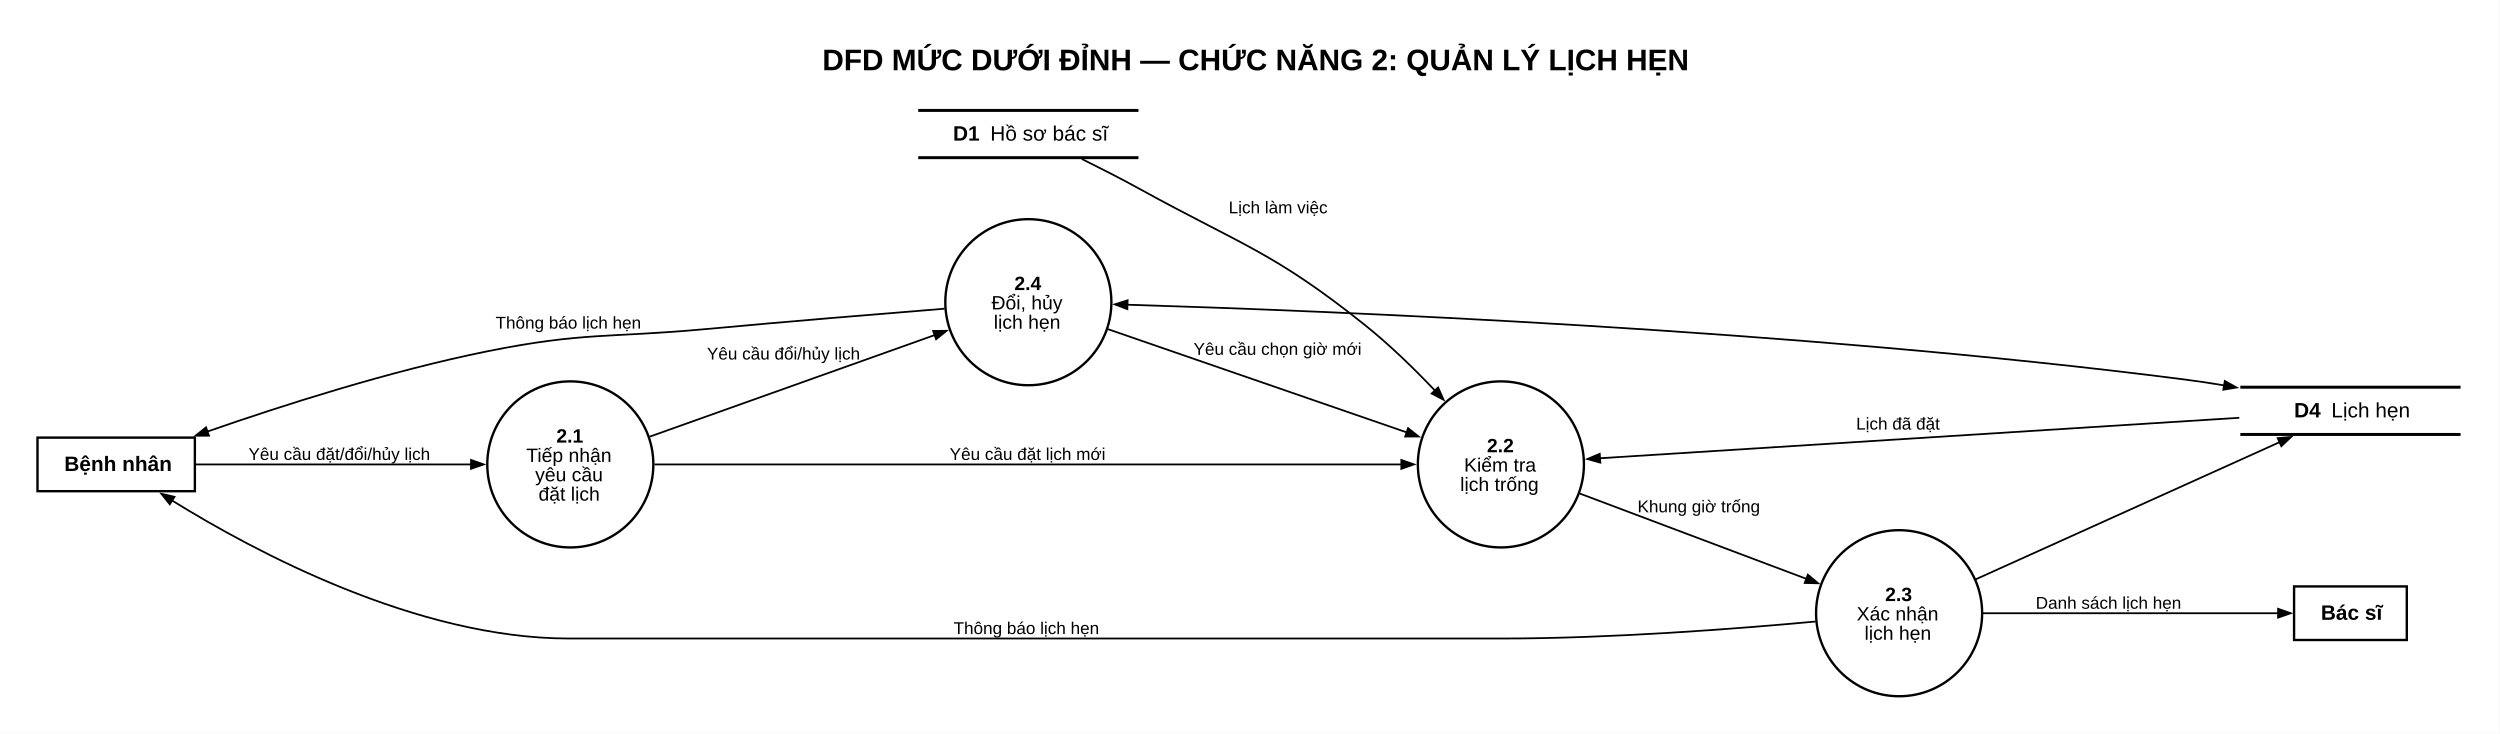
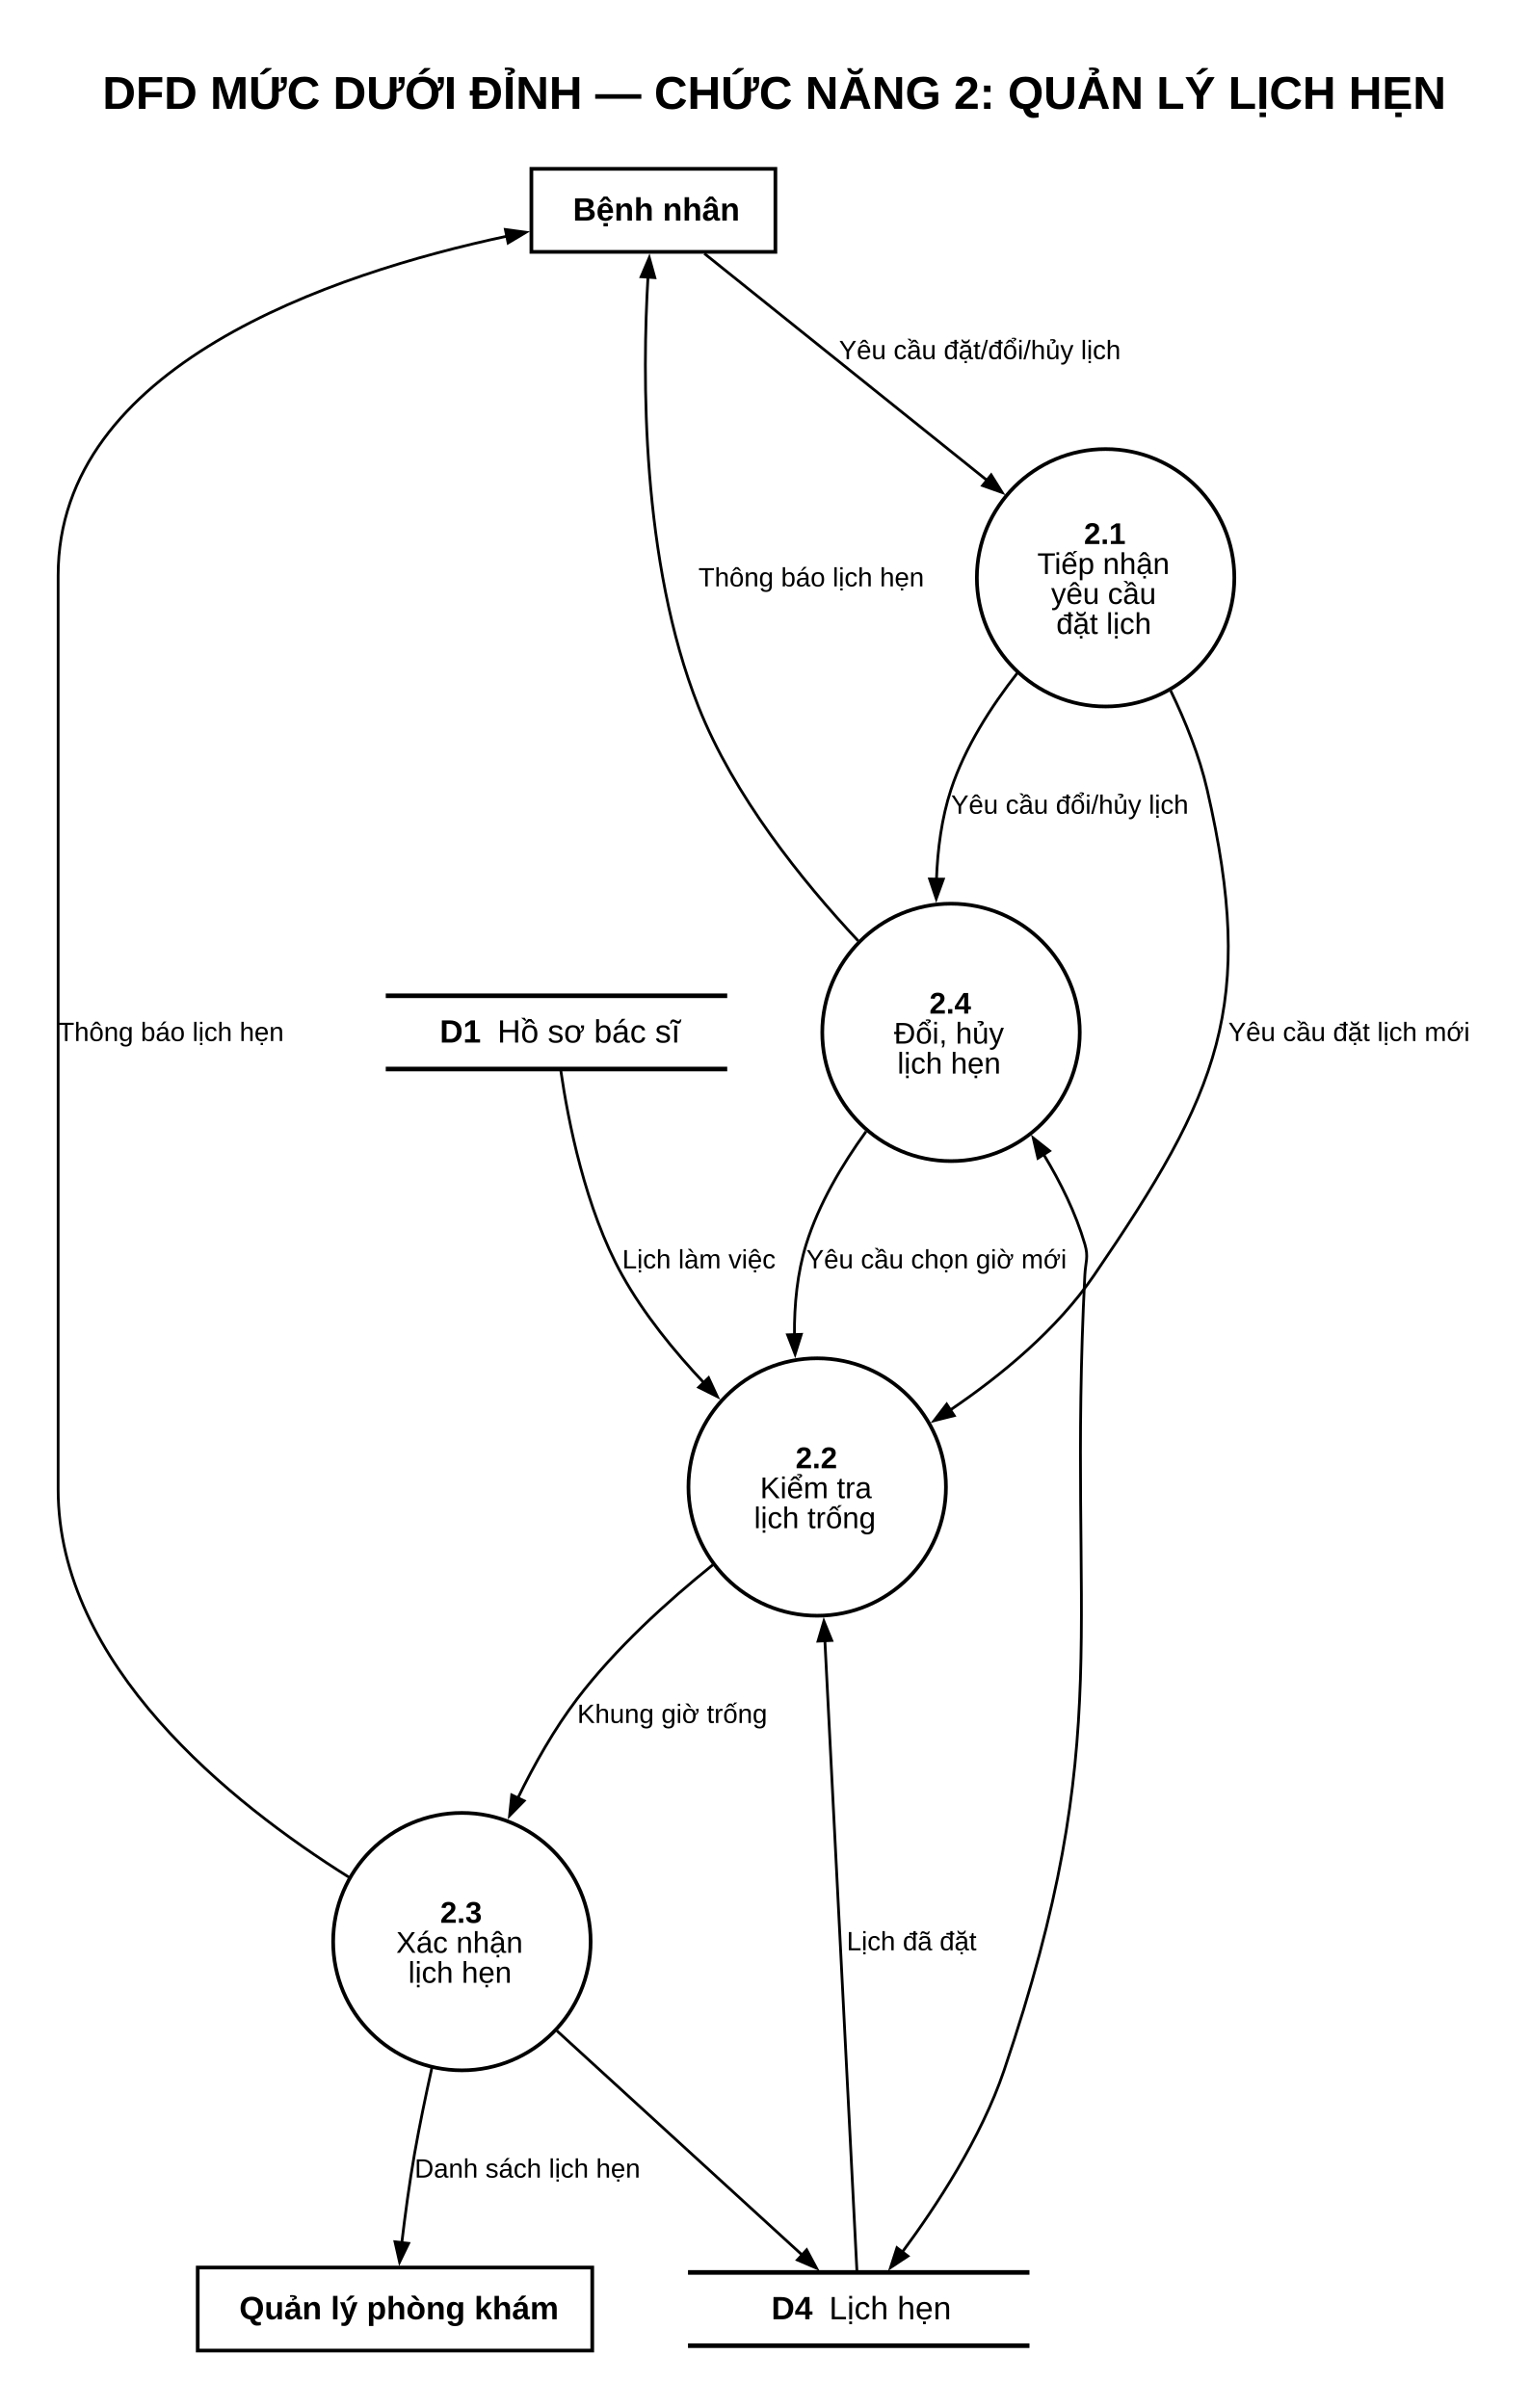
- <svg xmlns="http://www.w3.org/2000/svg" width="1680pt" height="493pt" viewBox="0.00 0.00 1680.00 493.00">
-   <g id="graph0" class="graph" transform="scale(1 1) rotate(0) translate(25.2 467.88)">
-     <polygon fill="white" stroke="none" points="-25.2,25.2 -25.2,-467.88 1654.5,-467.88 1654.5,25.2 -25.2,25.2" />
-     <text xml:space="preserve" text-anchor="start" x="527.4" y="-420.68" font-family="Arial" font-weight="bold" font-size="20.00">DFD MỨC DƯỚI ĐỈNH — CHỨC NĂNG 2: QUẢN LÝ LỊCH HẸN</text>
-     <text xml:space="preserve" text-anchor="start" x="812.02" y="-400.68" font-family="Arial" font-size="20.00"> </text>
+ <svg xmlns="http://www.w3.org/2000/svg" width="663pt" height="1044pt" viewBox="0.00 0.00 663.00 1044.00">
+   <g id="graph0" class="graph" transform="scale(1 1) rotate(0) translate(25.2 1019.1)">
+     <polygon fill="white" stroke="none" points="-25.2,25.2 -25.2,-1019.1 638.12,-1019.1 638.12,25.2 -25.2,25.2" />
+     <text xml:space="preserve" text-anchor="start" x="19.21" y="-971.9" font-family="Arial" font-weight="bold" font-size="20.00">DFD MỨC DƯỚI ĐỈNH — CHỨC NĂNG 2: QUẢN LÝ LỊCH HẸN</text>
+     <text xml:space="preserve" text-anchor="start" x="303.83" y="-951.9" font-family="Arial" font-size="20.00"> </text>
    <g id="node1" class="node">
-       <polygon fill="#ffffff" stroke="black" stroke-width="1.6" points="105.75,-173.8 0,-173.8 0,-137.8 105.75,-137.8 105.75,-173.8" />
-       <text xml:space="preserve" text-anchor="start" x="18" y="-151.38" font-family="Arial" font-weight="bold" font-size="14.00">Bệnh nhân</text>
+       <polygon fill="#ffffff" stroke="black" stroke-width="1.6" points="310.88,-945.9 205.12,-945.9 205.12,-909.9 310.88,-909.9 310.88,-945.9" />
+       <text xml:space="preserve" text-anchor="start" x="223.12" y="-923.47" font-family="Arial" font-weight="bold" font-size="14.00">Bệnh nhân</text>
    </g>
    <g id="node3" class="node">
-       <ellipse fill="none" stroke="black" stroke-width="1.6" cx="358.05" cy="-155.8" rx="55.8" ry="55.8" />
-       <text xml:space="preserve" text-anchor="start" x="348.67" y="-170.45" font-family="Arial" font-weight="bold" font-size="13.00">2.1</text>
-       <text xml:space="preserve" text-anchor="start" x="328.42" y="-157.45" font-family="Arial" font-size="13.00">Tiếp nhận</text>
-       <text xml:space="preserve" text-anchor="start" x="334.42" y="-144.45" font-family="Arial" font-size="13.00">yêu cầu</text>
-       <text xml:space="preserve" text-anchor="start" x="336.67" y="-131.45" font-family="Arial" font-size="13.00">đặt lịch</text>
+       <ellipse fill="none" stroke="black" stroke-width="1.6" cx="454" cy="-768.6" rx="55.8" ry="55.8" />
+       <text xml:space="preserve" text-anchor="start" x="444.62" y="-783.25" font-family="Arial" font-weight="bold" font-size="13.00">2.1</text>
+       <text xml:space="preserve" text-anchor="start" x="424.38" y="-770.25" font-family="Arial" font-size="13.00">Tiếp nhận</text>
+       <text xml:space="preserve" text-anchor="start" x="430.38" y="-757.25" font-family="Arial" font-size="13.00">yêu cầu</text>
+       <text xml:space="preserve" text-anchor="start" x="432.62" y="-744.25" font-family="Arial" font-size="13.00">đặt lịch</text>
    </g>
    <g id="edge1" class="edge">
-       <path fill="none" stroke="black" stroke-width="1.2" d="M106.34,-155.8C157.71,-155.8 236.14,-155.8 291.57,-155.8" />
-       <polygon fill="black" stroke="black" stroke-width="1.2" points="291.33,-158.78 299.83,-155.8 291.33,-152.83 291.33,-158.78" />
-       <text xml:space="preserve" text-anchor="start" x="141.75" y="-158.8" font-family="Arial" font-size="11.50">Yêu cầu đặt/đổi/hủy lịch</text>
+       <path fill="none" stroke="black" stroke-width="1.2" d="M280.1,-909.16C309.67,-885.43 362.98,-842.65 402.81,-810.68" />
+       <polygon fill="black" stroke="black" stroke-width="1.2" points="404.4,-813.22 409.17,-805.58 400.68,-808.58 404.4,-813.22" />
+       <text xml:space="preserve" text-anchor="start" x="338.44" y="-863.4" font-family="Arial" font-size="11.50">Yêu cầu đặt/đổi/hủy lịch</text>
    </g>
    <g id="node2" class="node">
-       <polygon fill="#ffffff" stroke="black" stroke-width="1.6" points="1592.17,-73.8 1516.42,-73.8 1516.42,-37.8 1592.17,-37.8 1592.17,-73.8" />
-       <text xml:space="preserve" text-anchor="start" x="1534.42" y="-51.38" font-family="Arial" font-weight="bold" font-size="14.00">Bác sĩ</text>
+       <polygon fill="#ffffff" stroke="black" stroke-width="1.6" points="231.5,-36 60.5,-36 60.5,0 231.5,0 231.5,-36" />
+       <text xml:space="preserve" text-anchor="start" x="78.5" y="-13.57" font-family="Arial" font-weight="bold" font-size="14.00">Quản lý phòng khám</text>
    </g>
    <g id="node4" class="node">
-       <ellipse fill="none" stroke="black" stroke-width="1.6" cx="983.4" cy="-155.8" rx="55.8" ry="55.8" />
-       <text xml:space="preserve" text-anchor="start" x="974.02" y="-163.95" font-family="Arial" font-weight="bold" font-size="13.00">2.2</text>
-       <text xml:space="preserve" text-anchor="start" x="958.65" y="-150.95" font-family="Arial" font-size="13.00">Kiểm tra</text>
-       <text xml:space="preserve" text-anchor="start" x="956.02" y="-137.95" font-family="Arial" font-size="13.00">lịch trống</text>
+       <ellipse fill="none" stroke="black" stroke-width="1.6" cx="329" cy="-374.4" rx="55.8" ry="55.8" />
+       <text xml:space="preserve" text-anchor="start" x="319.62" y="-382.55" font-family="Arial" font-weight="bold" font-size="13.00">2.2</text>
+       <text xml:space="preserve" text-anchor="start" x="304.25" y="-369.55" font-family="Arial" font-size="13.00">Kiểm tra</text>
+       <text xml:space="preserve" text-anchor="start" x="301.62" y="-356.55" font-family="Arial" font-size="13.00">lịch trống</text>
    </g>
    <g id="edge2" class="edge">
-       <path fill="none" stroke="black" stroke-width="1.2" d="M414.64,-155.8C529.72,-155.8 793.56,-155.8 916.77,-155.8" />
-       <polygon fill="black" stroke="black" stroke-width="1.2" points="916.5,-158.78 925,-155.8 916.5,-152.83 916.5,-158.78" />
-       <text xml:space="preserve" text-anchor="start" x="612.97" y="-158.8" font-family="Arial" font-size="11.50">Yêu cầu đặt lịch mới</text>
+       <path fill="none" stroke="black" stroke-width="1.2" d="M482.21,-719.61C488.7,-706.2 494.67,-691.31 498,-676.8 519.5,-583.14 503.21,-545.55 449,-466.2 432.99,-442.77 408.96,-422.87 386.6,-407.73" />
+       <polygon fill="black" stroke="black" stroke-width="1.2" points="388.39,-405.35 379.65,-403.16 385.12,-410.32 388.39,-405.35" />
+       <text xml:space="preserve" text-anchor="start" x="507.17" y="-567.75" font-family="Arial" font-size="11.50">Yêu cầu đặt lịch mới</text>
    </g>
    <g id="node6" class="node">
-       <ellipse fill="none" stroke="black" stroke-width="1.6" cx="665.85" cy="-264.8" rx="55.8" ry="55.8" />
-       <text xml:space="preserve" text-anchor="start" x="656.47" y="-272.95" font-family="Arial" font-weight="bold" font-size="13.00">2.4</text>
-       <text xml:space="preserve" text-anchor="start" x="641.1" y="-259.95" font-family="Arial" font-size="13.00">Đổi, hủy</text>
-       <text xml:space="preserve" text-anchor="start" x="642.6" y="-246.95" font-family="Arial" font-size="13.00">lịch hẹn</text>
+       <ellipse fill="none" stroke="black" stroke-width="1.6" cx="387" cy="-571.5" rx="55.8" ry="55.8" />
+       <text xml:space="preserve" text-anchor="start" x="377.62" y="-579.65" font-family="Arial" font-weight="bold" font-size="13.00">2.4</text>
+       <text xml:space="preserve" text-anchor="start" x="362.25" y="-566.65" font-family="Arial" font-size="13.00">Đổi, hủy</text>
+       <text xml:space="preserve" text-anchor="start" x="363.75" y="-553.65" font-family="Arial" font-size="13.00">lịch hẹn</text>
    </g>
    <g id="edge3" class="edge">
-       <path fill="none" stroke="black" stroke-width="1.2" d="M411.27,-174.41C464.41,-193.35 546.74,-222.7 603.08,-242.78" />
-       <polygon fill="black" stroke="black" stroke-width="1.2" points="601.87,-245.51 610.88,-245.56 603.87,-239.91 601.87,-245.51" />
-       <text xml:space="preserve" text-anchor="start" x="449.85" y="-226.27" font-family="Arial" font-size="11.50">Yêu cầu đổi/hủy lịch</text>
+       <path fill="none" stroke="black" stroke-width="1.2" d="M415.8,-727.37C404.23,-712.62 393,-695.04 387,-676.8 382.94,-664.46 381.16,-650.85 380.69,-637.65" />
+       <polygon fill="black" stroke="black" stroke-width="1.2" points="383.67,-637.94 380.6,-629.48 377.72,-638.01 383.67,-637.94" />
+       <text xml:space="preserve" text-anchor="start" x="387" y="-666.3" font-family="Arial" font-size="11.50">Yêu cầu đổi/hủy lịch</text>
    </g>
    <g id="node5" class="node">
-       <ellipse fill="none" stroke="black" stroke-width="1.6" cx="1251" cy="-55.8" rx="55.8" ry="55.8" />
-       <text xml:space="preserve" text-anchor="start" x="1241.62" y="-63.95" font-family="Arial" font-weight="bold" font-size="13.00">2.3</text>
-       <text xml:space="preserve" text-anchor="start" x="1222.5" y="-50.95" font-family="Arial" font-size="13.00">Xác nhận</text>
-       <text xml:space="preserve" text-anchor="start" x="1227.75" y="-37.95" font-family="Arial" font-size="13.00">lịch hẹn</text>
+       <ellipse fill="none" stroke="black" stroke-width="1.6" cx="175" cy="-177.3" rx="55.8" ry="55.8" />
+       <text xml:space="preserve" text-anchor="start" x="165.62" y="-185.45" font-family="Arial" font-weight="bold" font-size="13.00">2.3</text>
+       <text xml:space="preserve" text-anchor="start" x="146.5" y="-172.45" font-family="Arial" font-size="13.00">Xác nhận</text>
+       <text xml:space="preserve" text-anchor="start" x="151.75" y="-159.45" font-family="Arial" font-size="13.00">lịch hẹn</text>
    </g>
    <g id="edge6" class="edge">
-       <path fill="none" stroke="black" stroke-width="1.2" d="M1036.24,-136.28C1079.93,-119.83 1142.53,-96.26 1188.7,-78.88" />
-       <polygon fill="black" stroke="black" stroke-width="1.2" points="1189.68,-81.69 1196.59,-75.91 1187.59,-76.12 1189.68,-81.69" />
-       <text xml:space="preserve" text-anchor="start" x="1075.2" y="-123.6" font-family="Arial" font-size="11.50">Khung giờ trống</text>
+       <path fill="none" stroke="black" stroke-width="1.2" d="M283.77,-340.66C263.97,-324.74 241.54,-304.35 225,-282.6 215.09,-269.56 206.41,-254.24 199.2,-239.42" />
+       <polygon fill="black" stroke="black" stroke-width="1.2" points="201.98,-238.35 195.67,-231.92 196.6,-240.88 201.98,-238.35" />
+       <text xml:space="preserve" text-anchor="start" x="225" y="-272.1" font-family="Arial" font-size="11.50">Khung giờ trống</text>
    </g>
    <g id="edge8" class="edge">
-       <path fill="none" stroke="black" stroke-width="1.2" d="M1194.87,-50.21C1141.2,-45.26 1057.29,-38.8 984.4,-38.8 357.05,-38.8 357.05,-38.8 357.05,-38.8 254.97,-38.8 145.75,-97.24 90.47,-131.52" />
-       <polygon fill="black" stroke="black" stroke-width="1.2" points="88.89,-128.99 83.28,-136.03 92.06,-134.03 88.89,-128.99" />
-       <text xml:space="preserve" text-anchor="start" x="615.6" y="-41.8" font-family="Arial" font-size="11.50">Thông báo lịch hẹn</text>
+       <path fill="none" stroke="black" stroke-width="1.2" d="M126.25,-205.09C74.47,-237.54 0,-297.41 0,-373.4 0,-769.6 0,-769.6 0,-769.6 0,-860.47 118.13,-900.39 194.52,-916.7" />
+       <polygon fill="black" stroke="black" stroke-width="1.2" points="193.84,-919.6 202.76,-918.39 195.03,-913.77 193.84,-919.6" />
+       <text xml:space="preserve" text-anchor="start" x="0" y="-567.75" font-family="Arial" font-size="11.50">Thông báo lịch hẹn</text>
    </g>
    <g id="edge9" class="edge">
-       <path fill="none" stroke="black" stroke-width="1.2" d="M1307.26,-55.8C1364.12,-55.8 1451.78,-55.8 1505.67,-55.8" />
-       <polygon fill="black" stroke="black" stroke-width="1.2" points="1505.67,-58.78 1514.17,-55.8 1505.67,-52.83 1505.67,-58.78" />
-       <text xml:space="preserve" text-anchor="start" x="1342.8" y="-58.8" font-family="Arial" font-size="11.50">Danh sách lịch hẹn</text>
+       <path fill="none" stroke="black" stroke-width="1.2" d="M162.01,-122.7C159.31,-110.51 156.63,-97.6 154.5,-85.5 152.25,-72.73 150.35,-58.49 148.92,-46.47" />
+       <polygon fill="black" stroke="black" stroke-width="1.2" points="151.91,-46.48 147.99,-38.37 146,-47.16 151.91,-46.48" />
+       <text xml:space="preserve" text-anchor="start" x="154.5" y="-75" font-family="Arial" font-size="11.50">Danh sách lịch hẹn</text>
    </g>
    <g id="node8" class="node">
-       <polyline fill="none" stroke="black" stroke-width="2" points="1480.3,-175.93 1628.3,-175.93" />
-       <polyline fill="none" stroke="black" stroke-width="2" points="1628.3,-207.68 1480.3,-207.68" />
-       <text xml:space="preserve" text-anchor="start" x="1516.42" y="-187.38" font-family="Arial" font-weight="bold" font-size="14.00">D4</text>
-       <text xml:space="preserve" text-anchor="start" x="1533.67" y="-187.38" font-family="Arial" font-size="14.00">  Lịch hẹn</text>
+       <polyline fill="none" stroke="black" stroke-width="2" points="273,-2.12 421,-2.12" />
+       <polyline fill="none" stroke="black" stroke-width="2" points="421,-33.88 273,-33.88" />
+       <text xml:space="preserve" text-anchor="start" x="309.12" y="-13.57" font-family="Arial" font-weight="bold" font-size="14.00">D4</text>
+       <text xml:space="preserve" text-anchor="start" x="326.38" y="-13.57" font-family="Arial" font-size="14.00">  Lịch hẹn</text>
    </g>
    <g id="edge7" class="edge">
-       <path fill="none" stroke="black" stroke-width="1.2" d="M1302.43,-78.56C1359.44,-104.3 1451.5,-145.85 1506.82,-170.82" />
-       <polygon fill="black" stroke="black" stroke-width="1.2" points="1505.42,-173.45 1514.39,-174.24 1507.86,-168.03 1505.42,-173.45" />
+       <path fill="none" stroke="black" stroke-width="1.2" d="M216.2,-138.62C249.45,-108.22 295.09,-66.47 322.74,-41.19" />
+       <polygon fill="black" stroke="black" stroke-width="1.2" points="324.43,-43.68 328.69,-35.74 320.41,-39.29 324.43,-43.68" />
    </g>
    <g id="edge12" class="edge">
-       <path fill="none" stroke="black" stroke-width="1.2" d="M609.59,-260.44C566.15,-256.96 504.12,-251.83 449.85,-246.8 384.19,-240.72 366.89,-244.84 302.25,-231.8 236.77,-218.59 163.91,-195.22 114.14,-177.87" />
-       <polygon fill="black" stroke="black" stroke-width="1.2" points="115.22,-175.1 106.21,-175.09 113.25,-180.71 115.22,-175.1" />
-       <text xml:space="preserve" text-anchor="start" x="307.8" y="-247.05" font-family="Arial" font-size="11.50">Thông báo lịch hẹn</text>
+       <path fill="none" stroke="black" stroke-width="1.2" d="M346.75,-611.2C322.24,-637.39 292.79,-674.16 277.5,-712.8 252.6,-775.72 253.19,-856.9 255.65,-898.92" />
+       <polygon fill="black" stroke="black" stroke-width="1.2" points="252.68,-899.11 256.22,-907.39 258.62,-898.72 252.68,-899.11" />
+       <text xml:space="preserve" text-anchor="start" x="277.5" y="-764.85" font-family="Arial" font-size="11.50">Thông báo lịch hẹn</text>
    </g>
    <g id="edge11" class="edge">
-       <path fill="none" stroke="black" stroke-width="1.2" d="M719.31,-246.68C774.59,-227.58 861.62,-197.52 920.29,-177.25" />
-       <polygon fill="black" stroke="black" stroke-width="1.2" points="921.03,-180.15 928.1,-174.56 919.09,-174.52 921.03,-180.15" />
-       <text xml:space="preserve" text-anchor="start" x="776.85" y="-229.43" font-family="Arial" font-size="11.50">Yêu cầu chọn giờ mới</text>
+       <path fill="none" stroke="black" stroke-width="1.2" d="M350.19,-528.55C339.71,-514.06 329.67,-497.08 324.25,-479.7 320.36,-467.22 319.03,-453.5 319.14,-440.22" />
+       <polygon fill="black" stroke="black" stroke-width="1.2" points="322.11,-440.59 319.42,-431.99 316.16,-440.39 322.11,-440.59" />
+       <text xml:space="preserve" text-anchor="start" x="324.25" y="-469.2" font-family="Arial" font-size="11.50">Yêu cầu chọn giờ mới</text>
    </g>
    <g id="edge10" class="edge">
-       <path fill="none" stroke="black" stroke-width="1.2" d="M732.24,-263.11C866.16,-259.05 1181.12,-246.48 1443.3,-212.8 1451.85,-211.7 1460.73,-210.36 1469.58,-208.88" />
-       <polygon fill="black" stroke="black" stroke-width="1.2" points="732.37,-260.13 723.96,-263.35 732.55,-266.08 732.37,-260.13" />
-       <polygon fill="black" stroke="black" stroke-width="1.2" points="1469.87,-211.85 1477.75,-207.47 1468.86,-205.98 1469.87,-211.85" />
+       <path fill="none" stroke="black" stroke-width="1.2" d="M427.13,-518.63C434.49,-506.48 441.07,-493.14 445,-479.7 446.68,-473.94 445.3,-472.19 445,-466.2 437.21,-312.41 459.34,-267.37 410,-121.5 400.09,-92.2 380.56,-62.5 365.86,-42.67" />
+       <polygon fill="black" stroke="black" stroke-width="1.2" points="424.68,-516.95 422.64,-525.72 429.7,-520.13 424.68,-516.95" />
+       <polygon fill="black" stroke="black" stroke-width="1.2" points="368.31,-40.96 360.8,-35.99 363.57,-44.56 368.31,-40.96" />
    </g>
    <g id="node7" class="node">
-       <polyline fill="none" stroke="black" stroke-width="2" points="591.85,-361.93 739.85,-361.93" />
-       <polyline fill="none" stroke="black" stroke-width="2" points="739.85,-393.68 591.85,-393.68" />
-       <text xml:space="preserve" text-anchor="start" x="615.22" y="-373.38" font-family="Arial" font-weight="bold" font-size="14.00">D1</text>
-       <text xml:space="preserve" text-anchor="start" x="632.47" y="-373.38" font-family="Arial" font-size="14.00">  Hồ sơ bác sĩ</text>
+       <polyline fill="none" stroke="black" stroke-width="2" points="142,-555.62 290,-555.62" />
+       <polyline fill="none" stroke="black" stroke-width="2" points="290,-587.38 142,-587.38" />
+       <text xml:space="preserve" text-anchor="start" x="165.38" y="-567.08" font-family="Arial" font-weight="bold" font-size="14.00">D1</text>
+       <text xml:space="preserve" text-anchor="start" x="182.62" y="-567.08" font-family="Arial" font-size="14.00">  Hồ sơ bác sĩ</text>
    </g>
    <g id="edge4" class="edge">
-       <path fill="none" stroke="black" stroke-width="1.2" d="M701.78,-361.05C714.22,-354.89 728.27,-347.73 740.85,-340.8 809.4,-303.05 830.4,-298.58 891.6,-249.8 908.22,-236.55 924.84,-220.42 939.22,-205.28" />
-       <polygon fill="black" stroke="black" stroke-width="1.2" points="941.21,-207.5 944.86,-199.27 936.87,-203.43 941.21,-207.5" />
-       <text xml:space="preserve" text-anchor="start" x="800.47" y="-324.52" font-family="Arial" font-size="11.50">Lịch làm việc</text>
+       <path fill="none" stroke="black" stroke-width="1.2" d="M217.9,-554.77C220.98,-533.54 228.43,-495.06 244.5,-466.2 253.87,-449.38 267,-433.23 280.12,-419.34" />
+       <polygon fill="black" stroke="black" stroke-width="1.2" points="281.92,-421.76 285.7,-413.59 277.65,-417.62 281.92,-421.76" />
+       <text xml:space="preserve" text-anchor="start" x="244.5" y="-469.2" font-family="Arial" font-size="11.50">Lịch làm việc</text>
    </g>
    <g id="edge5" class="edge">
-       <path fill="none" stroke="black" stroke-width="1.2" d="M1479.6,-187.14C1367.65,-180.05 1156.48,-166.69 1049.72,-159.93" />
-       <polygon fill="black" stroke="black" stroke-width="1.2" points="1050.21,-156.98 1041.54,-159.42 1049.83,-162.92 1050.21,-156.98" />
-       <text xml:space="preserve" text-anchor="start" x="1222.12" y="-179.19" font-family="Arial" font-size="11.50">Lịch đã đặt</text>
+       <path fill="none" stroke="black" stroke-width="1.2" d="M346.2,-34.8C343.81,-81.91 336.62,-223.33 332.33,-307.77" />
+       <polygon fill="black" stroke="black" stroke-width="1.2" points="329.36,-307.57 331.9,-316.21 335.31,-307.87 329.36,-307.57" />
+       <text xml:space="preserve" text-anchor="start" x="341.79" y="-173.55" font-family="Arial" font-size="11.50">Lịch đã đặt</text>
    </g>
  </g>
</svg>
